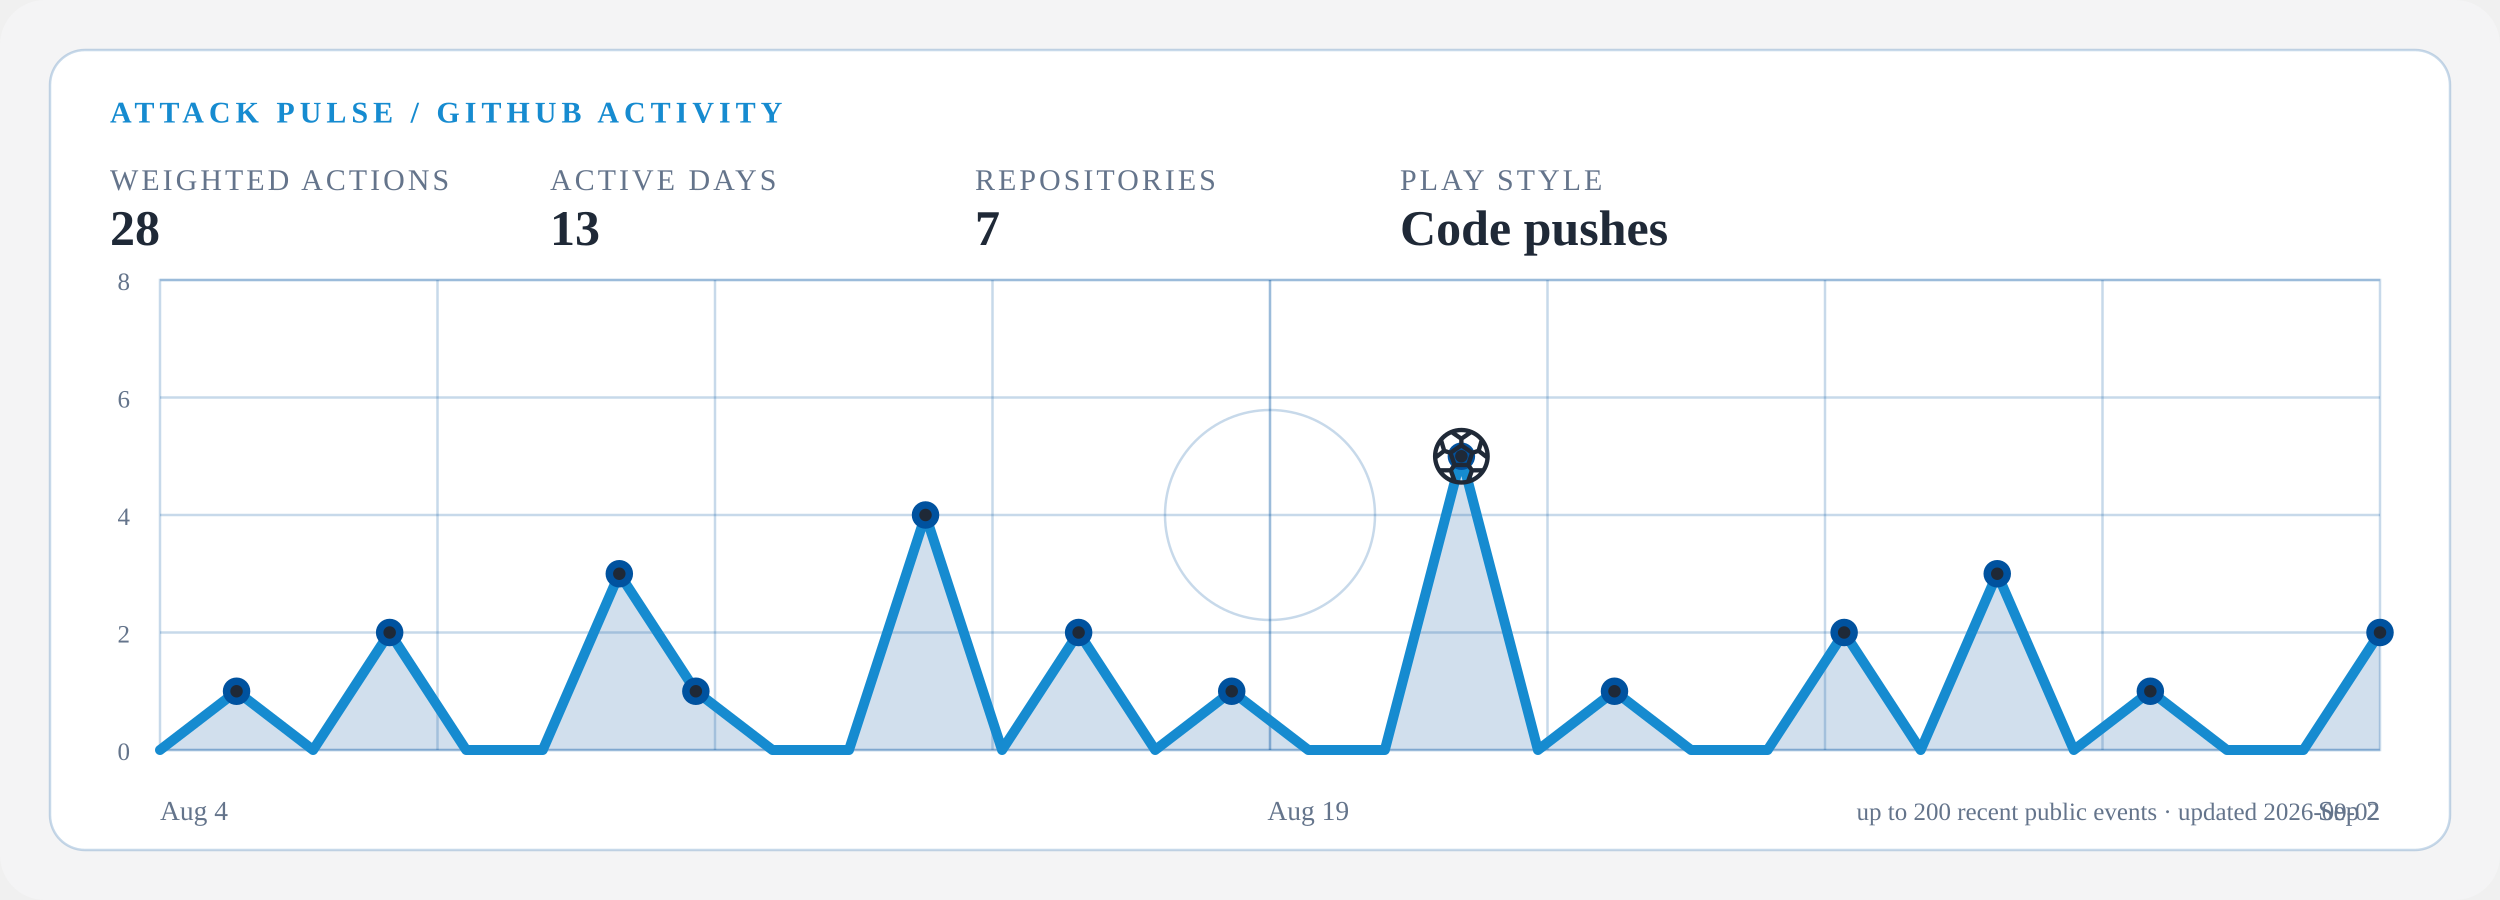
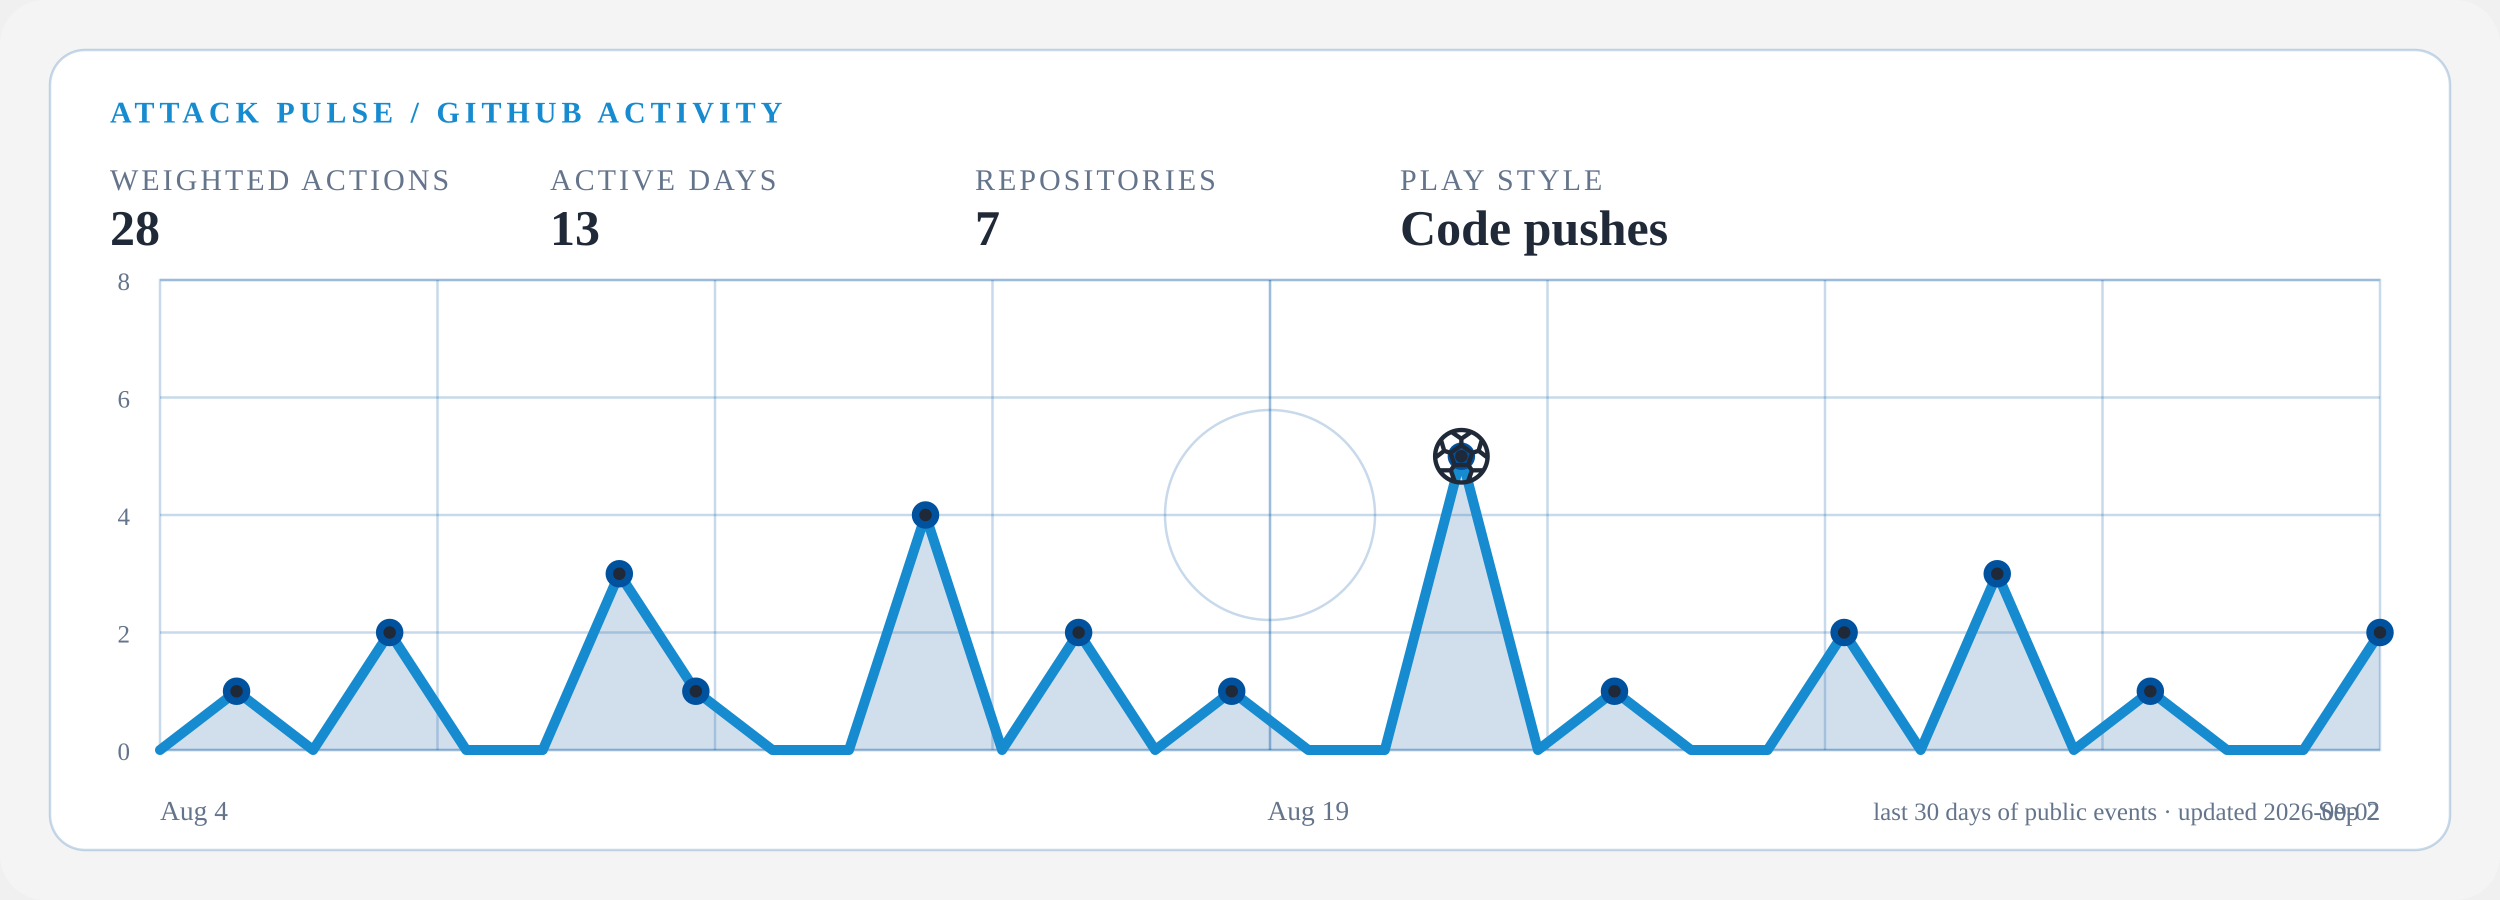
<svg xmlns="http://www.w3.org/2000/svg" width="1000" height="360" viewBox="0 0 1000 360" role="img" aria-labelledby="title desc">
  <rect width="1000" height="360" rx="18" fill="#f4f4f5" />
  <rect x="20" y="20" width="960" height="320" rx="14" fill="#ffffff" stroke="#00529f38" />
  <text x="44" y="49" fill="#168bd0" font-size="12" font-weight="700" letter-spacing="2">ATTACK PULSE / GITHUB ACTIVITY</text>
  <text x="44" y="76" fill="#64748b" font-size="12" letter-spacing="1.2">WEIGHTED ACTIONS</text>
  <text x="44" y="98" fill="#1f2937" font-size="20" font-weight="700">28</text>
  <text x="220" y="76" fill="#64748b" font-size="12" letter-spacing="1.2">ACTIVE DAYS</text>
  <text x="220" y="98" fill="#1f2937" font-size="20" font-weight="700">13</text>
  <text x="390" y="76" fill="#64748b" font-size="12" letter-spacing="1.2">REPOSITORIES</text>
  <text x="390" y="98" fill="#1f2937" font-size="20" font-weight="700">7</text>
  <text x="560" y="76" fill="#64748b" font-size="12" letter-spacing="1.2">PLAY STYLE</text>
  <text x="560" y="98" fill="#1f2937" font-size="20" font-weight="700">Code pushes</text>
  <g class="grid">
    <line x1="64" y1="112" x2="952" y2="112" stroke="#00529f38" stroke-width="1" />
    <line x1="64" y1="159" x2="952" y2="159" stroke="#00529f38" stroke-width="1" />
    <line x1="64" y1="206" x2="952" y2="206" stroke="#00529f38" stroke-width="1" />
    <line x1="64" y1="253" x2="952" y2="253" stroke="#00529f38" stroke-width="1" />
    <line x1="64" y1="300" x2="952" y2="300" stroke="#00529f38" stroke-width="1" />
    <line x1="175" y1="112" x2="175" y2="300" stroke="#00529f38" stroke-width="1" />
    <line x1="286" y1="112" x2="286" y2="300" stroke="#00529f38" stroke-width="1" />
    <line x1="397" y1="112" x2="397" y2="300" stroke="#00529f38" stroke-width="1" />
    <line x1="508" y1="112" x2="508" y2="300" stroke="#00529f38" stroke-width="1" />
    <line x1="619" y1="112" x2="619" y2="300" stroke="#00529f38" stroke-width="1" />
    <line x1="730" y1="112" x2="730" y2="300" stroke="#00529f38" stroke-width="1" />
    <line x1="841" y1="112" x2="841" y2="300" stroke="#00529f38" stroke-width="1" />
    <rect x="64" y="112" width="888" height="188" fill="none" stroke="#00529f38" stroke-width="1" />
    <line x1="508" y1="112" x2="508" y2="300" stroke="#00529f38" stroke-width="1" />
    <circle cx="508" cy="206" r="42" fill="none" stroke="#00529f38" stroke-width="1" />
  </g>
  <g fill="#64748b" font-size="10" text-anchor="end">
    <text x="52" y="116">8</text>
    <text x="52" y="163">6</text>
    <text x="52" y="210">4</text>
    <text x="52" y="257">2</text>
    <text x="52" y="304">0</text>
  </g>
  <path class="area" d="M 64.00 300.00 L 94.62 276.50 L 125.24 300.00 L 155.86 253.00 L 186.48 300.00 L 217.10 300.00 L 247.72 229.50 L 278.34 276.50 L 308.97 300.00 L 339.59 300.00 L 370.21 206.00 L 400.83 300.00 L 431.45 253.00 L 462.07 300.00 L 492.69 276.50 L 523.31 300.00 L 553.93 300.00 L 584.55 182.50 L 615.17 300.00 L 645.79 276.50 L 676.41 300.00 L 707.03 300.00 L 737.66 253.00 L 768.28 300.00 L 798.90 229.50 L 829.52 300.00 L 860.14 276.50 L 890.76 300.00 L 921.38 300.00 L 952.00 253.00 L 952 300 L 64 300 Z" fill="#00529f2e" />
  <path class="line" d="M 64.00 300.00 L 94.62 276.50 L 125.24 300.00 L 155.86 253.00 L 186.48 300.00 L 217.10 300.00 L 247.72 229.50 L 278.34 276.50 L 308.97 300.00 L 339.59 300.00 L 370.21 206.00 L 400.83 300.00 L 431.45 253.00 L 462.07 300.00 L 492.69 276.50 L 523.31 300.00 L 553.93 300.00 L 584.55 182.50 L 615.17 300.00 L 645.79 276.50 L 676.41 300.00 L 707.03 300.00 L 737.66 253.00 L 768.28 300.00 L 798.90 229.50 L 829.52 300.00 L 860.14 276.50 L 890.76 300.00 L 921.38 300.00 L 952.00 253.00" fill="none" stroke="#168bd0" stroke-width="4" stroke-linecap="round" stroke-linejoin="round" />
  <circle cx="94.621" cy="276.5" r="4" fill="#1f2937" stroke="#00529f" stroke-width="3" />
  <circle cx="155.862" cy="253" r="4" fill="#1f2937" stroke="#00529f" stroke-width="3" />
  <circle cx="247.724" cy="229.5" r="4" fill="#1f2937" stroke="#00529f" stroke-width="3" />
  <circle cx="278.345" cy="276.5" r="4" fill="#1f2937" stroke="#00529f" stroke-width="3" />
  <circle cx="370.207" cy="206" r="4" fill="#1f2937" stroke="#00529f" stroke-width="3" />
  <circle cx="431.448" cy="253" r="4" fill="#1f2937" stroke="#00529f" stroke-width="3" />
  <circle cx="492.69" cy="276.5" r="4" fill="#1f2937" stroke="#00529f" stroke-width="3" />
  <circle cx="584.552" cy="182.5" r="4" fill="#1f2937" stroke="#00529f" stroke-width="3" />
  <circle cx="645.793" cy="276.5" r="4" fill="#1f2937" stroke="#00529f" stroke-width="3" />
  <circle cx="737.655" cy="253" r="4" fill="#1f2937" stroke="#00529f" stroke-width="3" />
  <circle cx="798.897" cy="229.5" r="4" fill="#1f2937" stroke="#00529f" stroke-width="3" />
  <circle cx="860.138" cy="276.5" r="4" fill="#1f2937" stroke="#00529f" stroke-width="3" />
  <circle cx="952" cy="253" r="4" fill="#1f2937" stroke="#00529f" stroke-width="3" />
  <g aria-label="Peak activity marker" transform="translate(570.55 168.50) scale(0.109375)" fill="#1f2937">
    <path d="M128,24A104,104,0,1,0,232,128,104.11,104.11,0,0,0,128,24Zm76.52,147.42H170.9l-9.26-12.76,12.63-36.78,15-4.89,26.24,20.13A87.38,87.38,0,0,1,204.52,171.42Zm-164-34.3L66.71,117l15,4.89,12.63,36.78L85.1,171.42H51.48A87.38,87.38,0,0,1,40.47,137.12Zm10-50.64,5.51,18.6L40.71,116.77A87.33,87.33,0,0,1,50.43,86.48ZM109,152,97.54,118.65,128,97.71l30.46,20.94L147,152Zm91.07-46.92,5.51-18.6a87.33,87.33,0,0,1,9.72,30.29Zm-6.2-35.38-9.51,32.08-15.07,4.89L136,83.79V68.21l29.09-20A88.58,88.58,0,0,1,193.86,69.7ZM146.07,41.87,128,54.29,109.93,41.87a88.24,88.24,0,0,1,36.14,0ZM90.91,48.21l29.09,20V83.79L86.72,106.67l-15.07-4.89L62.14,69.7A88.58,88.58,0,0,1,90.91,48.21ZM63.15,187.42H83.52l7.17,20.27A88.4,88.4,0,0,1,63.15,187.42ZM110,214.13,98.12,180.71,107.35,168h41.3l9.23,12.71-11.83,33.42a88,88,0,0,1-36.1,0Zm55.36-6.44,7.17-20.27h20.37A88.4,88.4,0,0,1,165.31,207.69Z" />
  </g>
  <text x="64" y="328" text-anchor="start" fill="#64748b" font-size="11">Aug 4</text>
  <text x="523.31" y="328" text-anchor="middle" fill="#64748b" font-size="11">Aug 19</text>
  <text x="952" y="328" text-anchor="end" fill="#64748b" font-size="11">Sep 2</text>
-   <text x="952" y="328" text-anchor="end" fill="#64748b" font-size="10">up to 200 recent public events · updated 2026-09-02</text>
+   <text x="952" y="328" text-anchor="end" fill="#64748b" font-size="10">last 30 days of public events · updated 2026-09-02</text>
</svg>
